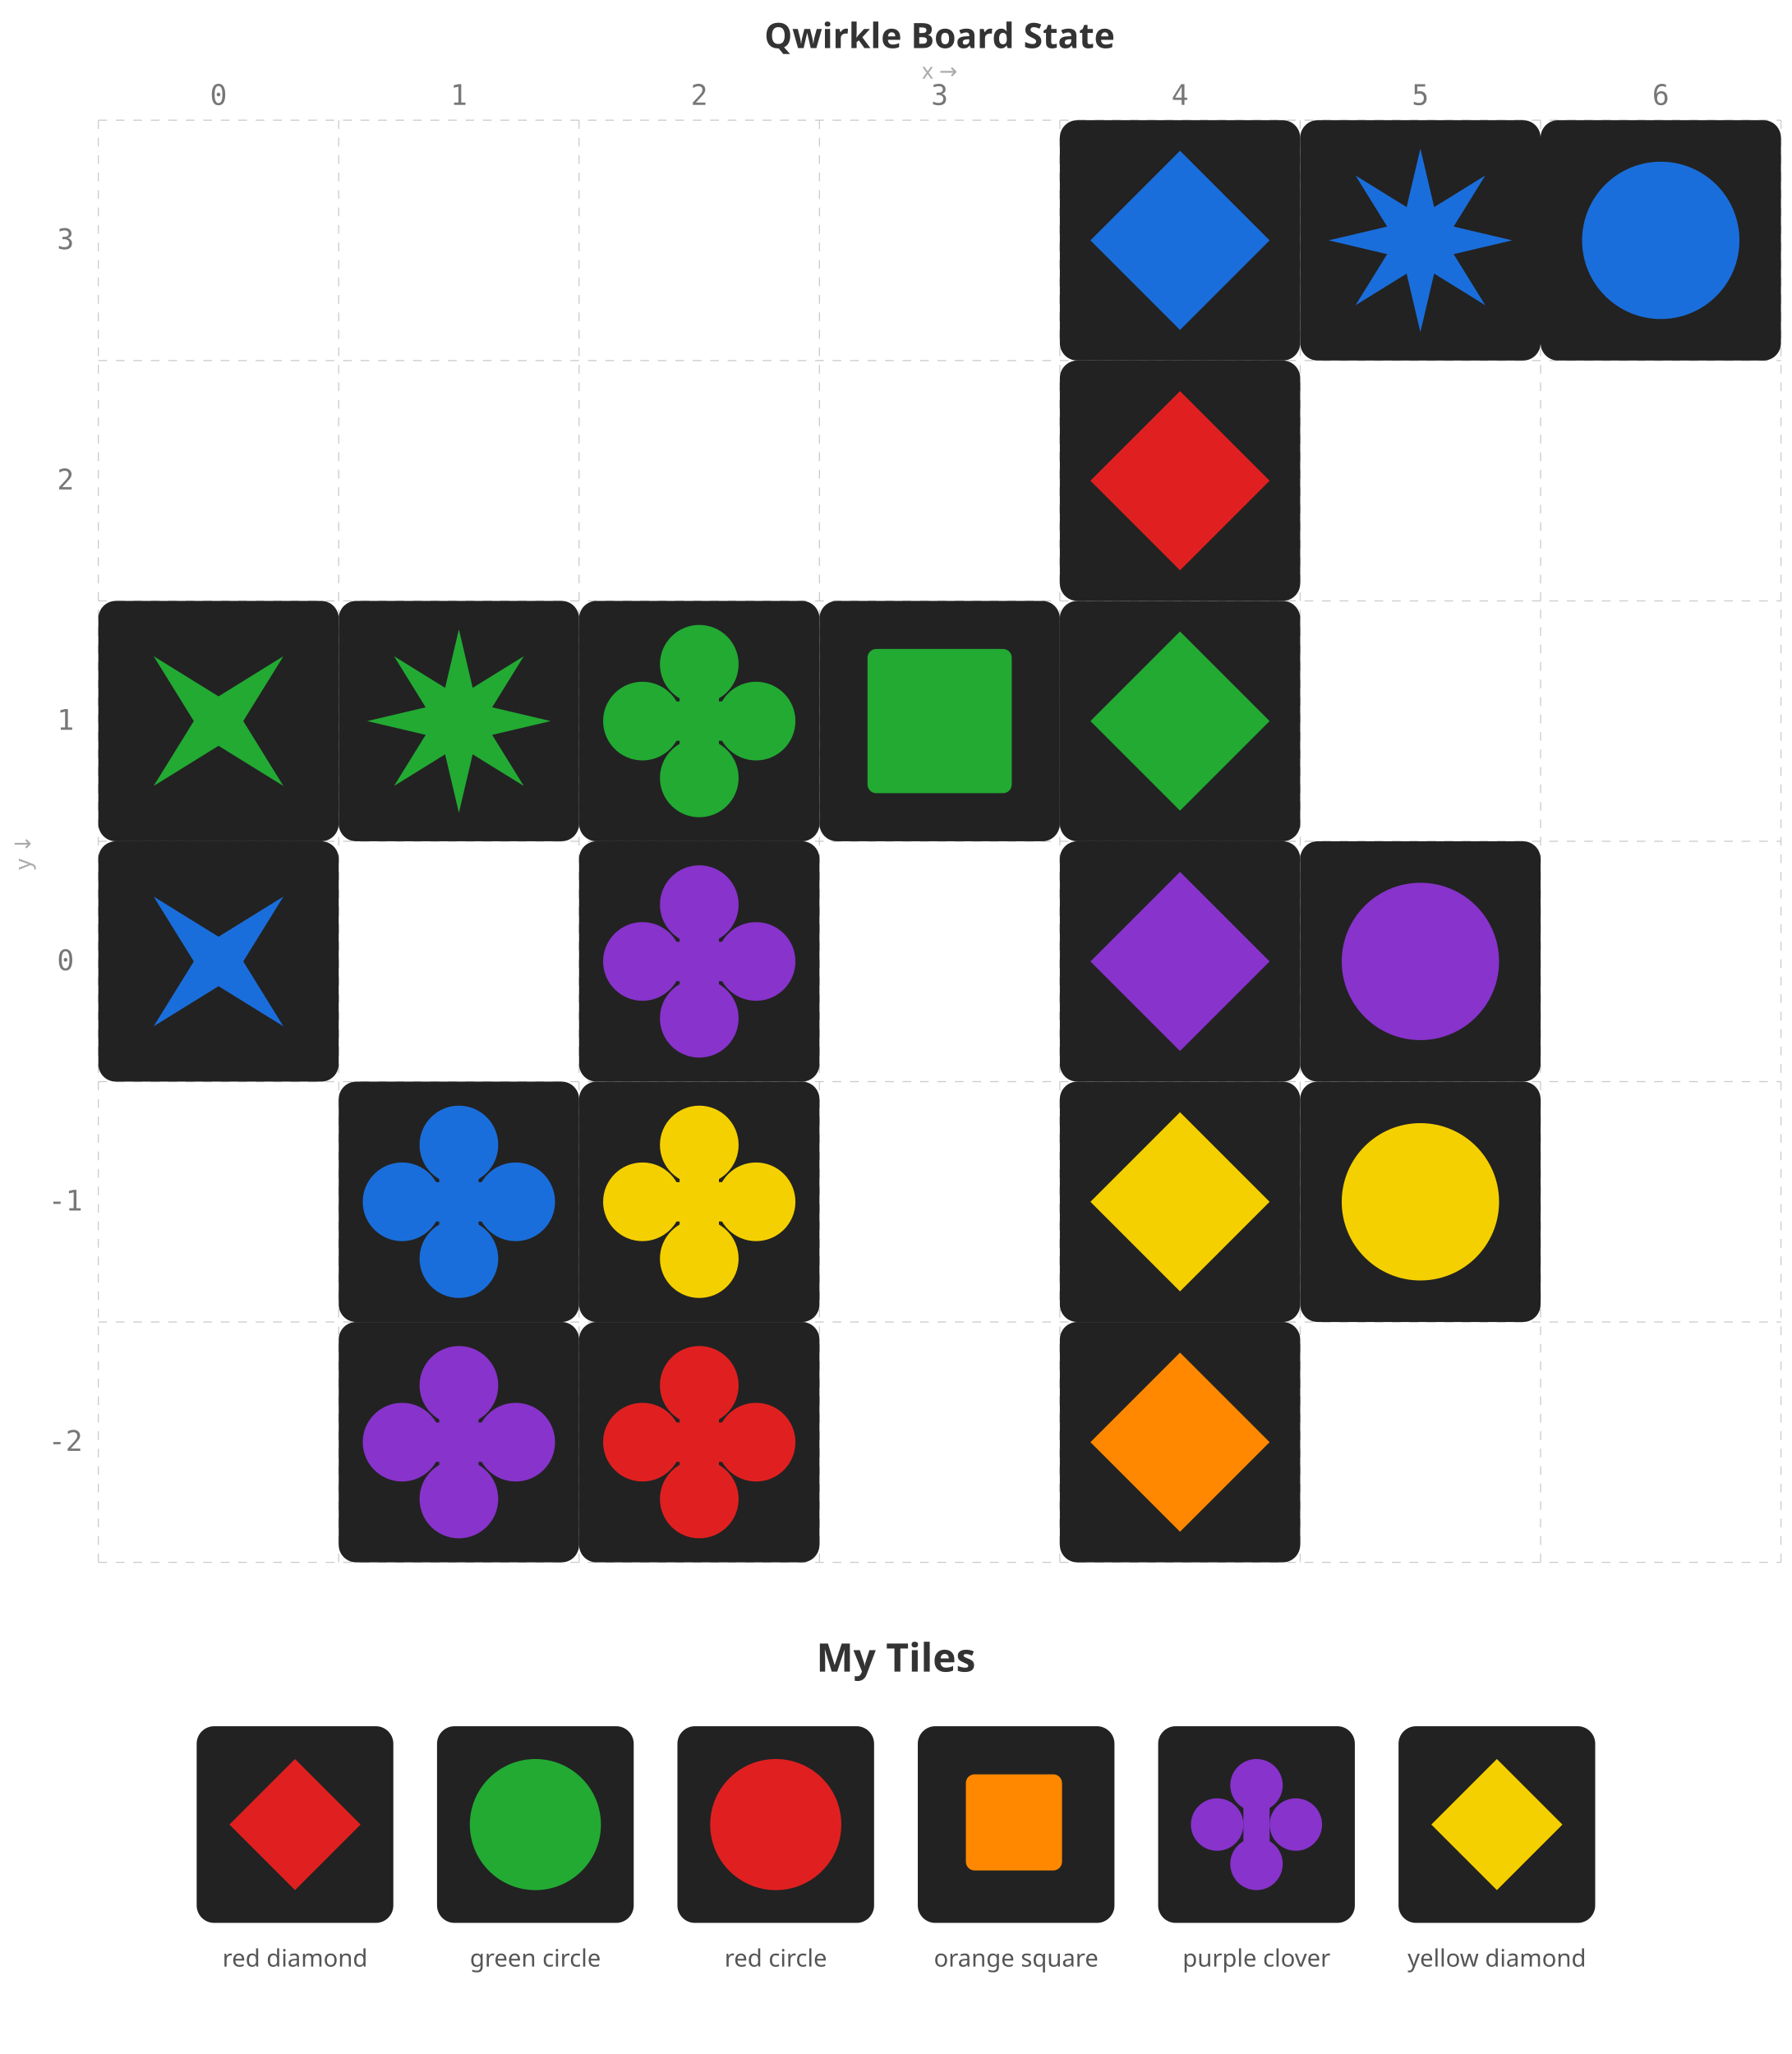
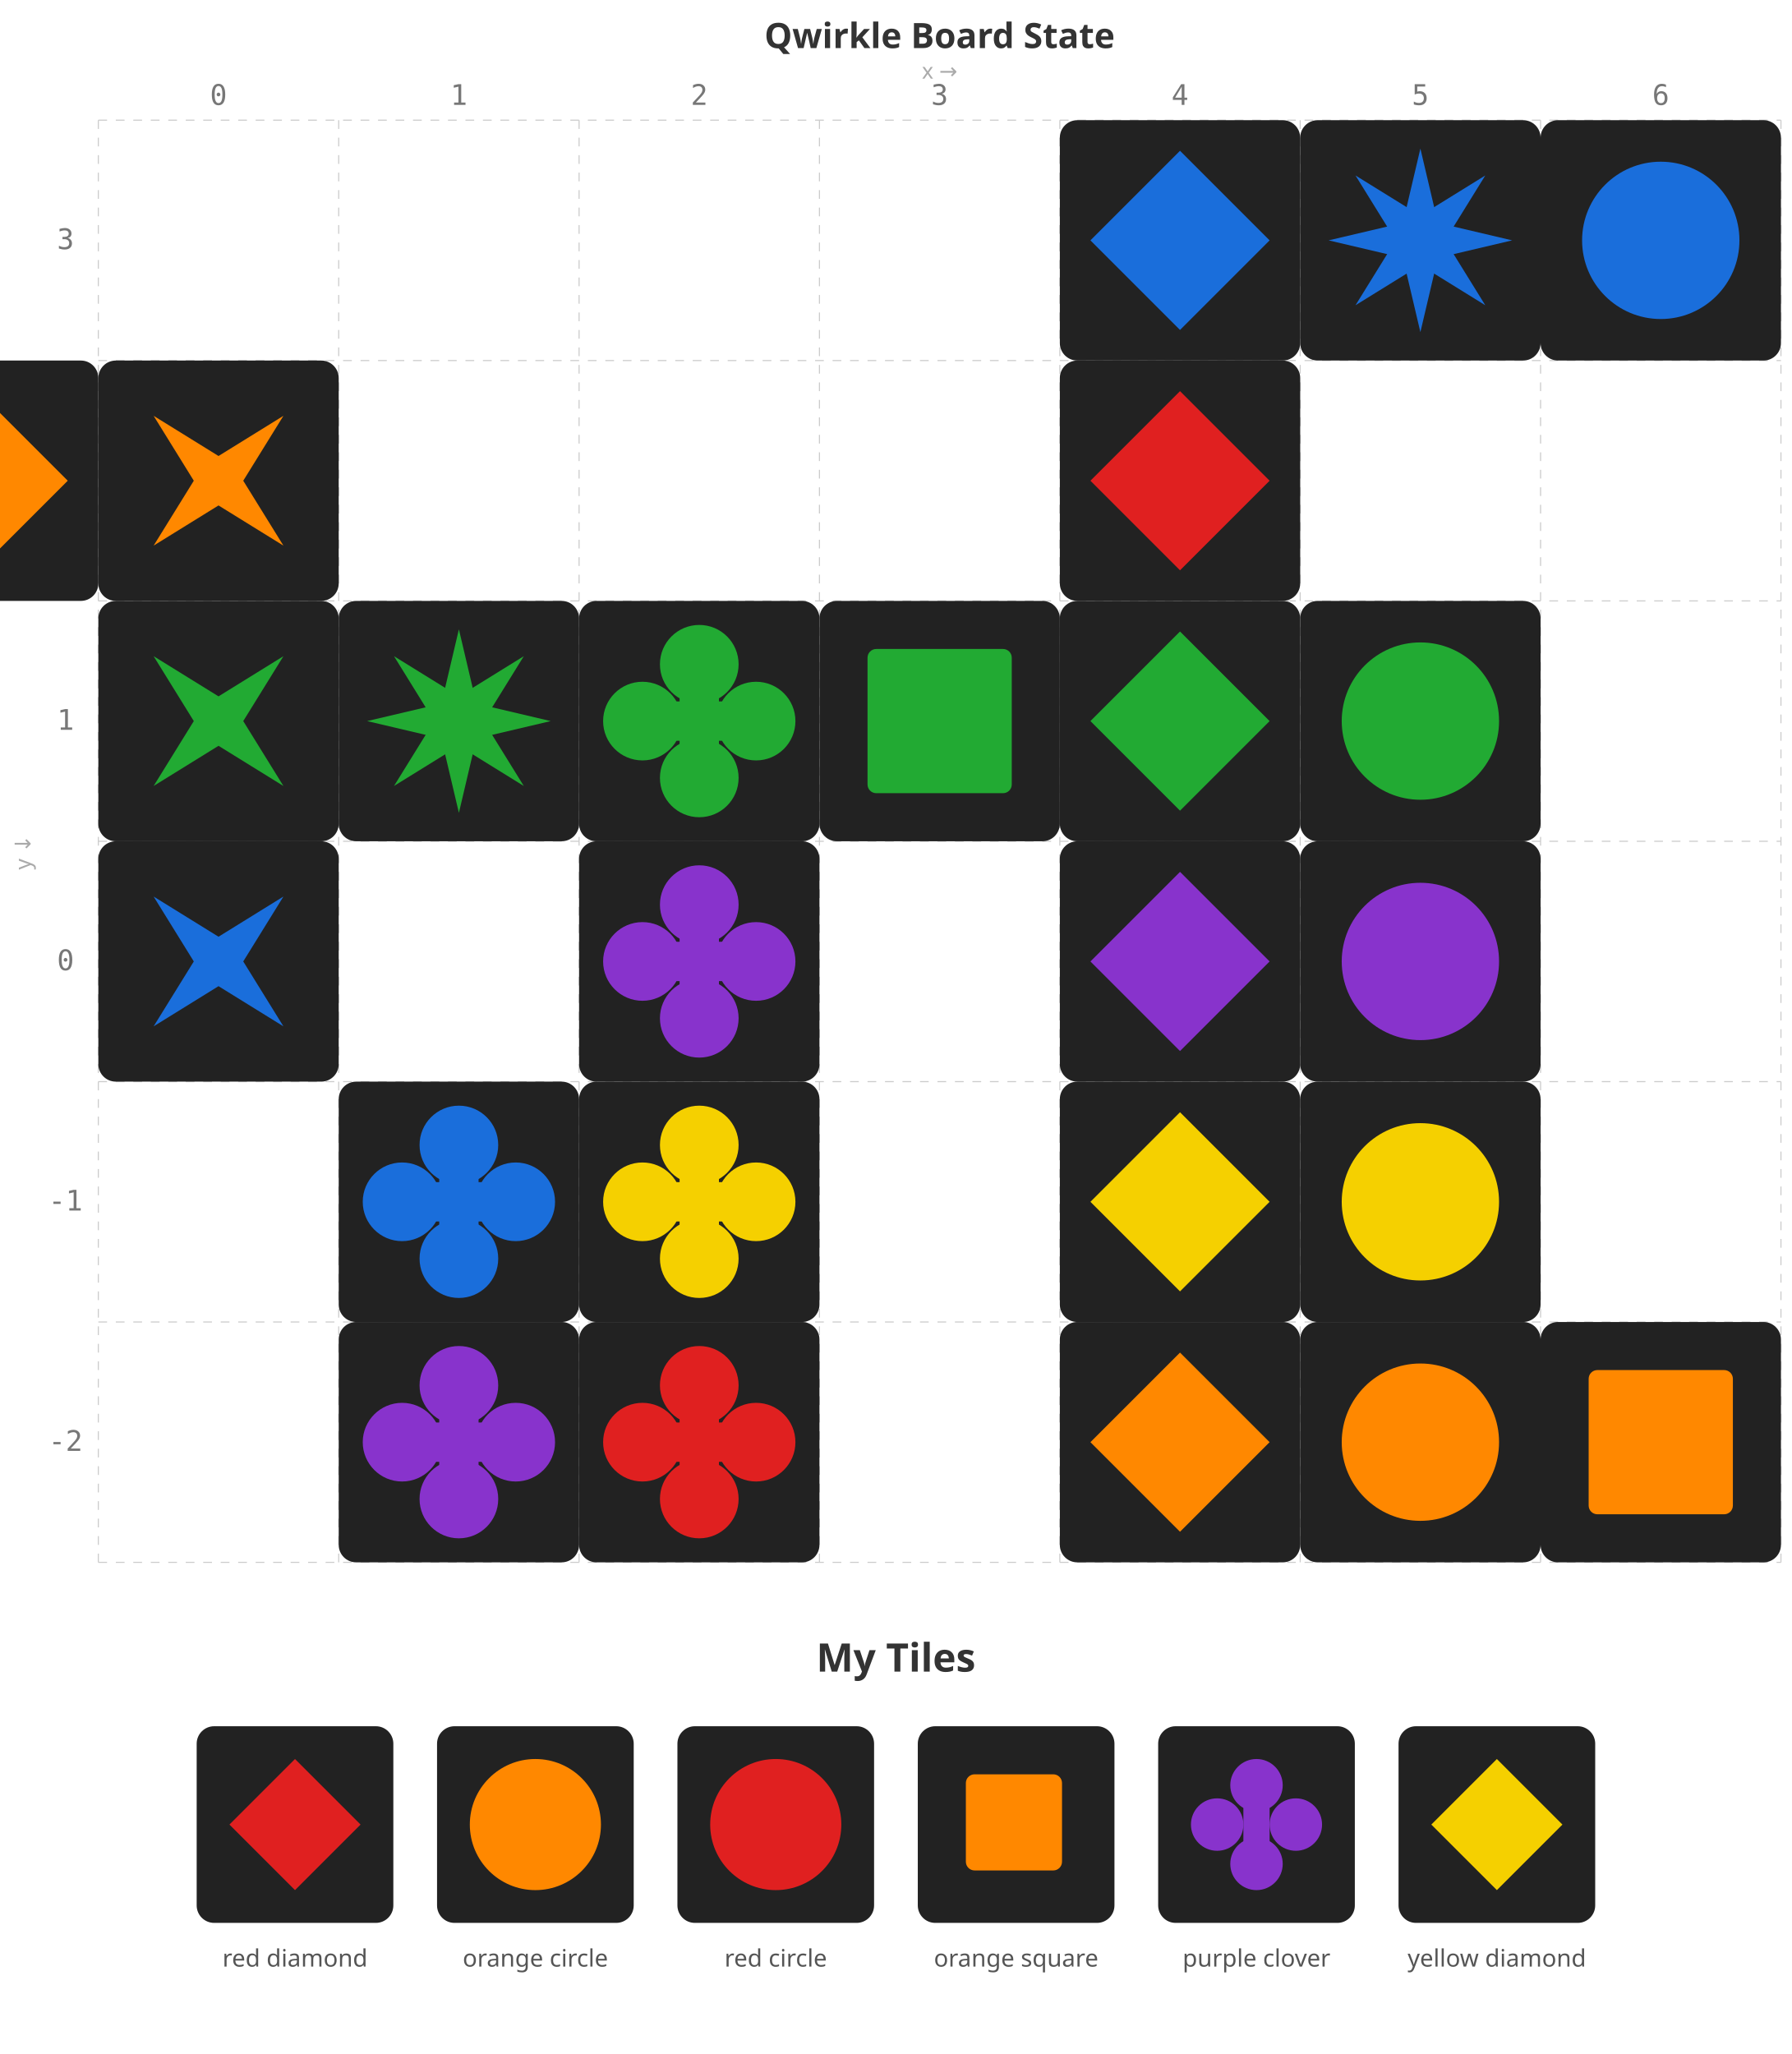
<svg xmlns="http://www.w3.org/2000/svg" viewBox="0 0 820 940" width="820" height="940" style="background:#f5f0e8">
  <text x="430" y="22" text-anchor="middle" font-size="16" fill="#333" font-family="sans-serif" font-weight="bold">Qwirkle Board State</text>
  <text x="100" y="48" text-anchor="middle" font-size="13" fill="#777" font-family="monospace">0</text>
  <text x="210" y="48" text-anchor="middle" font-size="13" fill="#777" font-family="monospace">1</text>
  <text x="320" y="48" text-anchor="middle" font-size="13" fill="#777" font-family="monospace">2</text>
  <text x="430" y="48" text-anchor="middle" font-size="13" fill="#777" font-family="monospace">3</text>
  <text x="540" y="48" text-anchor="middle" font-size="13" fill="#777" font-family="monospace">4</text>
  <text x="650" y="48" text-anchor="middle" font-size="13" fill="#777" font-family="monospace">5</text>
  <text x="760" y="48" text-anchor="middle" font-size="13" fill="#777" font-family="monospace">6</text>
  <text x="30" y="114" text-anchor="middle" font-size="13" fill="#777" font-family="monospace">3</text>
  <text x="30" y="224" text-anchor="middle" font-size="13" fill="#777" font-family="monospace">2</text>
  <text x="30" y="334" text-anchor="middle" font-size="13" fill="#777" font-family="monospace">1</text>
  <text x="30" y="444" text-anchor="middle" font-size="13" fill="#777" font-family="monospace">0</text>
  <text x="30" y="554" text-anchor="middle" font-size="13" fill="#777" font-family="monospace">-1</text>
  <text x="30" y="664" text-anchor="middle" font-size="13" fill="#777" font-family="monospace">-2</text>
  <text x="430" y="36" text-anchor="middle" font-size="10" fill="#aaa" font-family="sans-serif">x →</text>
  <text x="14" y="390" text-anchor="middle" font-size="10" fill="#aaa" font-family="sans-serif" transform="rotate(-90,14,390)">y ↓</text>
  <g stroke="#ccc" stroke-width="0.5" stroke-dasharray="4,4">
    <line x1="45" y1="55" x2="45" y2="715" />
    <line x1="155" y1="55" x2="155" y2="715" />
    <line x1="265" y1="55" x2="265" y2="715" />
    <line x1="375" y1="55" x2="375" y2="715" />
    <line x1="485" y1="55" x2="485" y2="715" />
    <line x1="595" y1="55" x2="595" y2="715" />
    <line x1="705" y1="55" x2="705" y2="715" />
    <line x1="815" y1="55" x2="815" y2="715" />
    <line x1="45" y1="55" x2="815" y2="55" />
    <line x1="45" y1="165" x2="815" y2="165" />
    <line x1="45" y1="275" x2="815" y2="275" />
    <line x1="45" y1="385" x2="815" y2="385" />
    <line x1="45" y1="495" x2="815" y2="495" />
    <line x1="45" y1="605" x2="815" y2="605" />
    <line x1="45" y1="715" x2="815" y2="715" />
+   </g>
+   <rect x="-65" y="165" width="110" height="110" rx="8" fill="#222" />
+   <polygon points="-10,179 31,220 -10,261 -51,220" fill="#ff8800" />
+   <rect x="45" y="165" width="110" height="110" rx="8" fill="#222" />
+   <g transform="translate(100,220) rotate(45)">
+     <polygon points="0,-42 8,-8 42,0 8,8 0,42 -8,8 -42,0 -8,-8" fill="#ff8800" />
  </g>
  <rect x="45" y="275" width="110" height="110" rx="8" fill="#222" />
  <g transform="translate(100,330) rotate(45)">
    <polygon points="0,-42 8,-8 42,0 8,8 0,42 -8,8 -42,0 -8,-8" fill="#22aa33" />
  </g>
  <rect x="45" y="385" width="110" height="110" rx="8" fill="#222" />
  <g transform="translate(100,440) rotate(45)">
    <polygon points="0,-42 8,-8 42,0 8,8 0,42 -8,8 -42,0 -8,-8" fill="#1a6edb" />
  </g>
  <rect x="155" y="275" width="110" height="110" rx="8" fill="#222" />
  <g transform="translate(210,330)">
    <polygon points="0,-42 8,-8 42,0 8,8 0,42 -8,8 -42,0 -8,-8" fill="#22aa33" />
    <polygon points="0,-42 8,-8 42,0 8,8 0,42 -8,8 -42,0 -8,-8" fill="#22aa33" transform="rotate(45)" />
  </g>
  <rect x="155" y="495" width="110" height="110" rx="8" fill="#222" />
  <g transform="translate(210,550)">
    <circle cx="0" cy="-26" r="18" fill="#1a6edb" />
    <circle cx="26" cy="0" r="18" fill="#1a6edb" />
    <circle cx="0" cy="26" r="18" fill="#1a6edb" />
    <circle cx="-26" cy="0" r="18" fill="#1a6edb" />
    <rect x="-9" y="-26" width="18" height="52" fill="#1a6edb" />
    <rect x="-26" y="-9" width="52" height="18" fill="#1a6edb" />
  </g>
  <rect x="155" y="605" width="110" height="110" rx="8" fill="#222" />
  <g transform="translate(210,660)">
    <circle cx="0" cy="-26" r="18" fill="#8833cc" />
    <circle cx="26" cy="0" r="18" fill="#8833cc" />
    <circle cx="0" cy="26" r="18" fill="#8833cc" />
    <circle cx="-26" cy="0" r="18" fill="#8833cc" />
    <rect x="-9" y="-26" width="18" height="52" fill="#8833cc" />
    <rect x="-26" y="-9" width="52" height="18" fill="#8833cc" />
  </g>
  <rect x="265" y="275" width="110" height="110" rx="8" fill="#222" />
  <g transform="translate(320,330)">
    <circle cx="0" cy="-26" r="18" fill="#22aa33" />
    <circle cx="26" cy="0" r="18" fill="#22aa33" />
    <circle cx="0" cy="26" r="18" fill="#22aa33" />
    <circle cx="-26" cy="0" r="18" fill="#22aa33" />
    <rect x="-9" y="-26" width="18" height="52" fill="#22aa33" />
    <rect x="-26" y="-9" width="52" height="18" fill="#22aa33" />
  </g>
  <rect x="265" y="385" width="110" height="110" rx="8" fill="#222" />
  <g transform="translate(320,440)">
    <circle cx="0" cy="-26" r="18" fill="#8833cc" />
    <circle cx="26" cy="0" r="18" fill="#8833cc" />
    <circle cx="0" cy="26" r="18" fill="#8833cc" />
    <circle cx="-26" cy="0" r="18" fill="#8833cc" />
    <rect x="-9" y="-26" width="18" height="52" fill="#8833cc" />
    <rect x="-26" y="-9" width="52" height="18" fill="#8833cc" />
  </g>
  <rect x="265" y="495" width="110" height="110" rx="8" fill="#222" />
  <g transform="translate(320,550)">
    <circle cx="0" cy="-26" r="18" fill="#f5d000" />
    <circle cx="26" cy="0" r="18" fill="#f5d000" />
    <circle cx="0" cy="26" r="18" fill="#f5d000" />
    <circle cx="-26" cy="0" r="18" fill="#f5d000" />
    <rect x="-9" y="-26" width="18" height="52" fill="#f5d000" />
    <rect x="-26" y="-9" width="52" height="18" fill="#f5d000" />
  </g>
  <rect x="265" y="605" width="110" height="110" rx="8" fill="#222" />
  <g transform="translate(320,660)">
    <circle cx="0" cy="-26" r="18" fill="#e02020" />
    <circle cx="26" cy="0" r="18" fill="#e02020" />
    <circle cx="0" cy="26" r="18" fill="#e02020" />
    <circle cx="-26" cy="0" r="18" fill="#e02020" />
    <rect x="-9" y="-26" width="18" height="52" fill="#e02020" />
    <rect x="-26" y="-9" width="52" height="18" fill="#e02020" />
  </g>
  <rect x="375" y="275" width="110" height="110" rx="8" fill="#222" />
  <rect x="397" y="297" width="66" height="66" rx="4" fill="#22aa33" />
  <rect x="485" y="55" width="110" height="110" rx="8" fill="#222" />
  <polygon points="540,69 581,110 540,151 499,110" fill="#1a6edb" />
  <rect x="485" y="165" width="110" height="110" rx="8" fill="#222" />
  <polygon points="540,179 581,220 540,261 499,220" fill="#e02020" />
  <rect x="485" y="275" width="110" height="110" rx="8" fill="#222" />
  <polygon points="540,289 581,330 540,371 499,330" fill="#22aa33" />
  <rect x="485" y="385" width="110" height="110" rx="8" fill="#222" />
  <polygon points="540,399 581,440 540,481 499,440" fill="#8833cc" />
  <rect x="485" y="495" width="110" height="110" rx="8" fill="#222" />
  <polygon points="540,509 581,550 540,591 499,550" fill="#f5d000" />
  <rect x="485" y="605" width="110" height="110" rx="8" fill="#222" />
  <polygon points="540,619 581,660 540,701 499,660" fill="#ff8800" />
  <rect x="595" y="55" width="110" height="110" rx="8" fill="#222" />
  <g transform="translate(650,110)">
    <polygon points="0,-42 8,-8 42,0 8,8 0,42 -8,8 -42,0 -8,-8" fill="#1a6edb" />
    <polygon points="0,-42 8,-8 42,0 8,8 0,42 -8,8 -42,0 -8,-8" fill="#1a6edb" transform="rotate(45)" />
  </g>
+   <rect x="595" y="275" width="110" height="110" rx="8" fill="#222" />
+   <circle cx="650" cy="330" r="36" fill="#22aa33" />
  <rect x="595" y="385" width="110" height="110" rx="8" fill="#222" />
  <circle cx="650" cy="440" r="36" fill="#8833cc" />
  <rect x="595" y="495" width="110" height="110" rx="8" fill="#222" />
  <circle cx="650" cy="550" r="36" fill="#f5d000" />
+   <rect x="595" y="605" width="110" height="110" rx="8" fill="#222" />
+   <circle cx="650" cy="660" r="36" fill="#ff8800" />
  <rect x="705" y="55" width="110" height="110" rx="8" fill="#222" />
  <circle cx="760" cy="110" r="36" fill="#1a6edb" />
+   <rect x="705" y="605" width="110" height="110" rx="8" fill="#222" />
+   <rect x="727" y="627" width="66" height="66" rx="4" fill="#ff8800" />
  <text x="410" y="765" text-anchor="middle" font-size="18" fill="#333" font-family="sans-serif" font-weight="bold">My Tiles</text>
  <rect x="90" y="790" width="90" height="90" rx="8" fill="#222" />
  <polygon points="135,805 165,835 135,865 105,835" fill="#e02020" />
  <text x="135" y="900" text-anchor="middle" font-size="11" fill="#555" font-family="sans-serif">red diamond</text>
  <rect x="200" y="790" width="90" height="90" rx="8" fill="#222" />
-   <circle cx="245" cy="835" r="30" fill="#22aa33" />
-   <text x="245" y="900" text-anchor="middle" font-size="11" fill="#555" font-family="sans-serif">green circle</text>
+   <circle cx="245" cy="835" r="30" fill="#ff8800" />
+   <text x="245" y="900" text-anchor="middle" font-size="11" fill="#555" font-family="sans-serif">orange circle</text>
  <rect x="310" y="790" width="90" height="90" rx="8" fill="#222" />
  <circle cx="355" cy="835" r="30" fill="#e02020" />
  <text x="355" y="900" text-anchor="middle" font-size="11" fill="#555" font-family="sans-serif">red circle</text>
  <rect x="420" y="790" width="90" height="90" rx="8" fill="#222" />
  <rect x="442" y="812" width="44" height="44" rx="4" fill="#ff8800" />
  <text x="465" y="900" text-anchor="middle" font-size="11" fill="#555" font-family="sans-serif">orange square</text>
  <rect x="530" y="790" width="90" height="90" rx="8" fill="#222" />
  <g transform="translate(575,835)">
    <circle cx="0" cy="-18" r="12" fill="#8833cc" />
    <circle cx="18" cy="0" r="12" fill="#8833cc" />
    <circle cx="0" cy="18" r="12" fill="#8833cc" />
    <circle cx="-18" cy="0" r="12" fill="#8833cc" />
    <rect x="-6" y="-18" width="12" height="36" fill="#8833cc" />
  </g>
  <text x="575" y="900" text-anchor="middle" font-size="11" fill="#555" font-family="sans-serif">purple clover</text>
  <rect x="640" y="790" width="90" height="90" rx="8" fill="#222" />
  <polygon points="685,805 715,835 685,865 655,835" fill="#f5d000" />
  <text x="685" y="900" text-anchor="middle" font-size="11" fill="#555" font-family="sans-serif">yellow diamond</text>
</svg>
